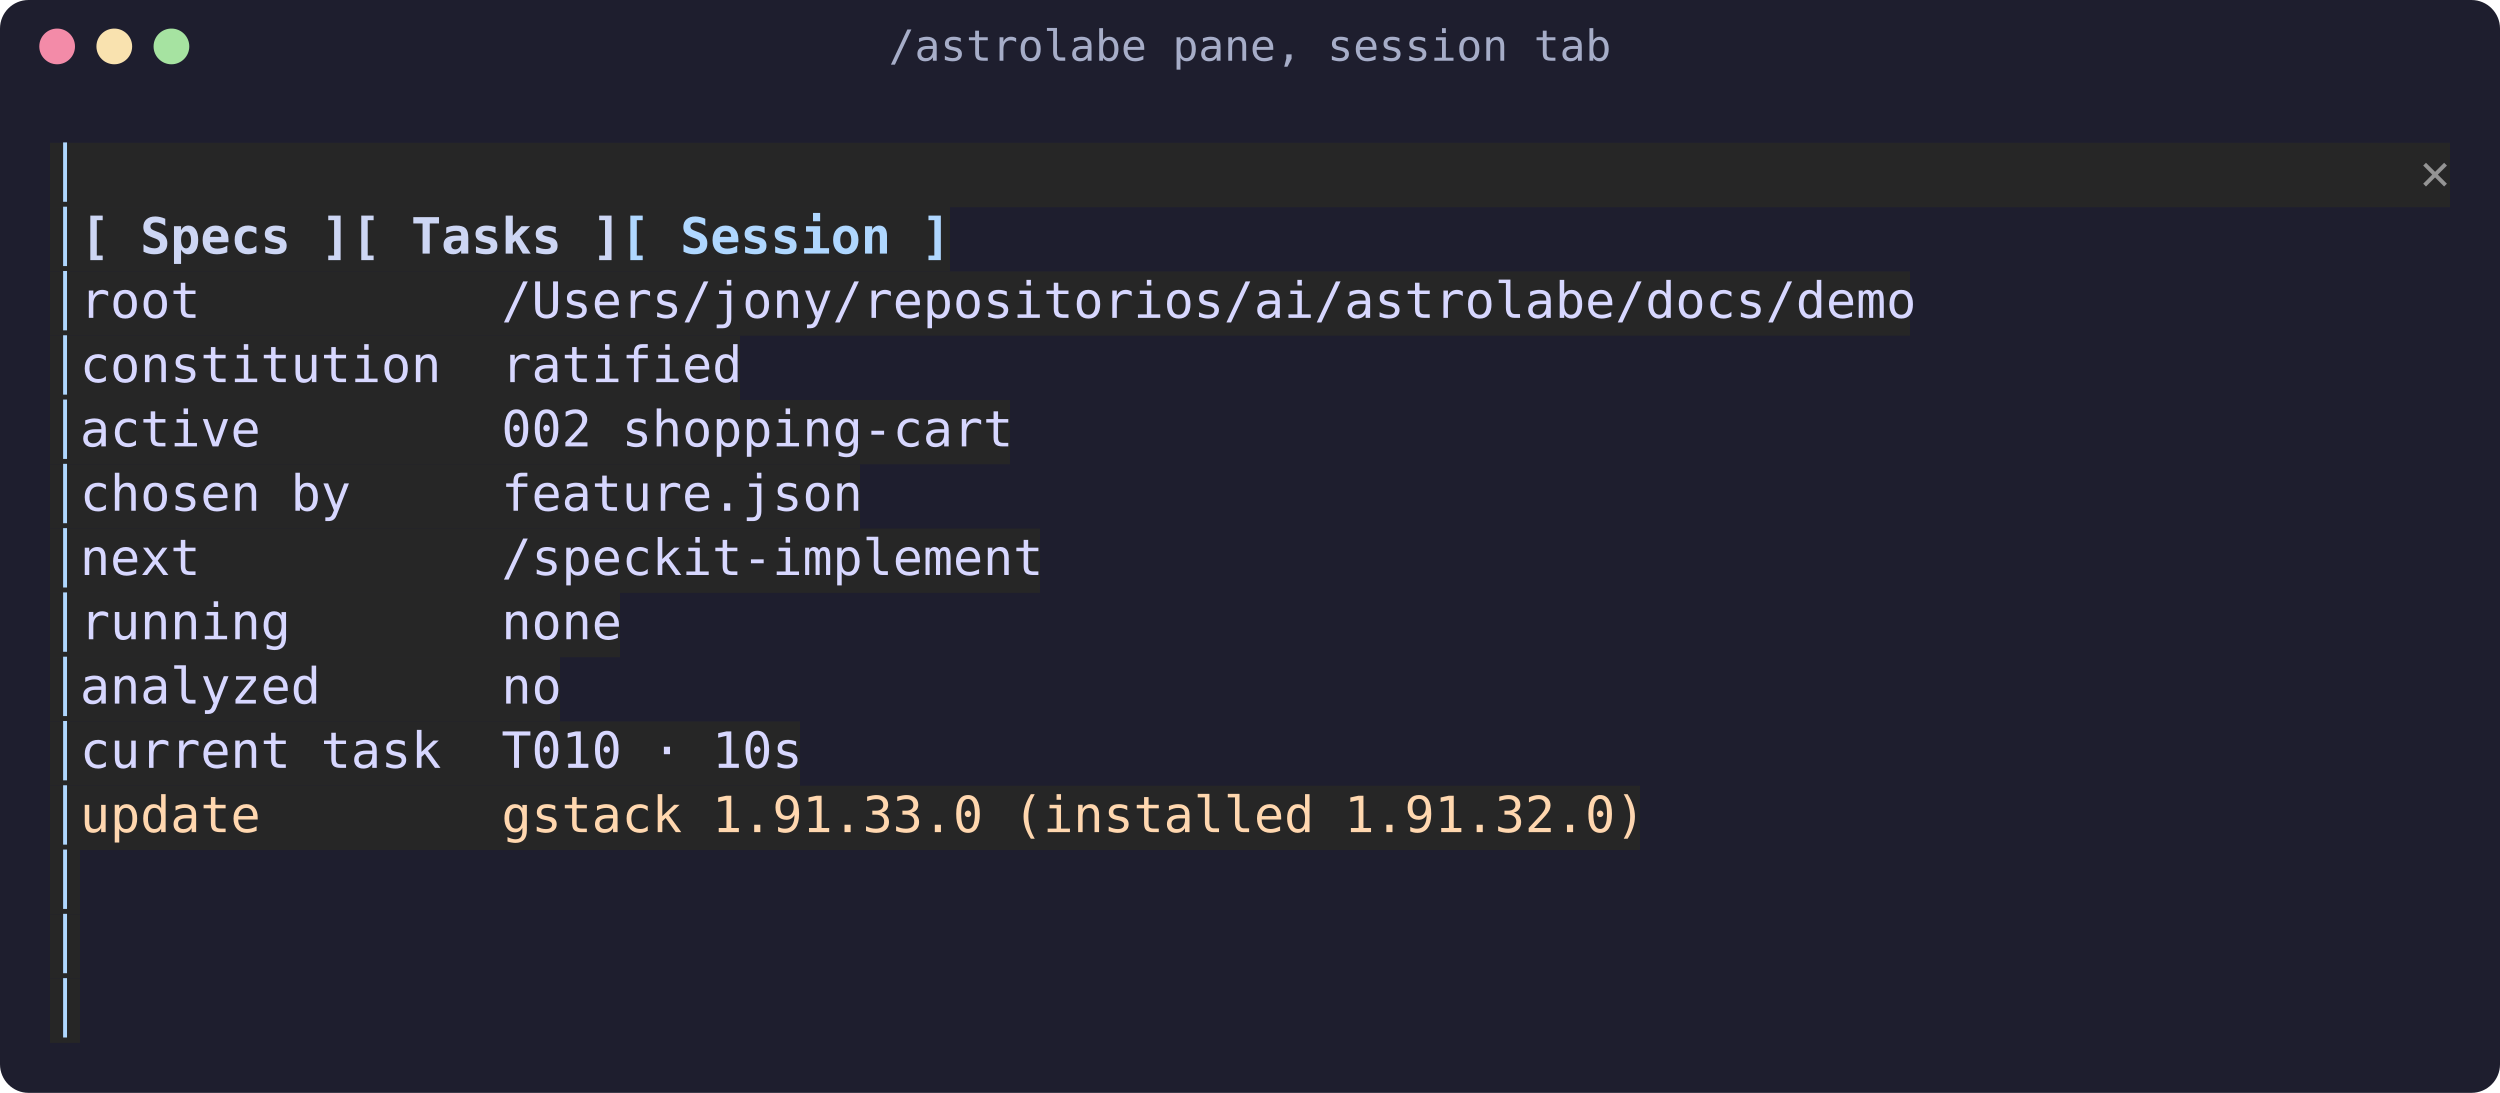
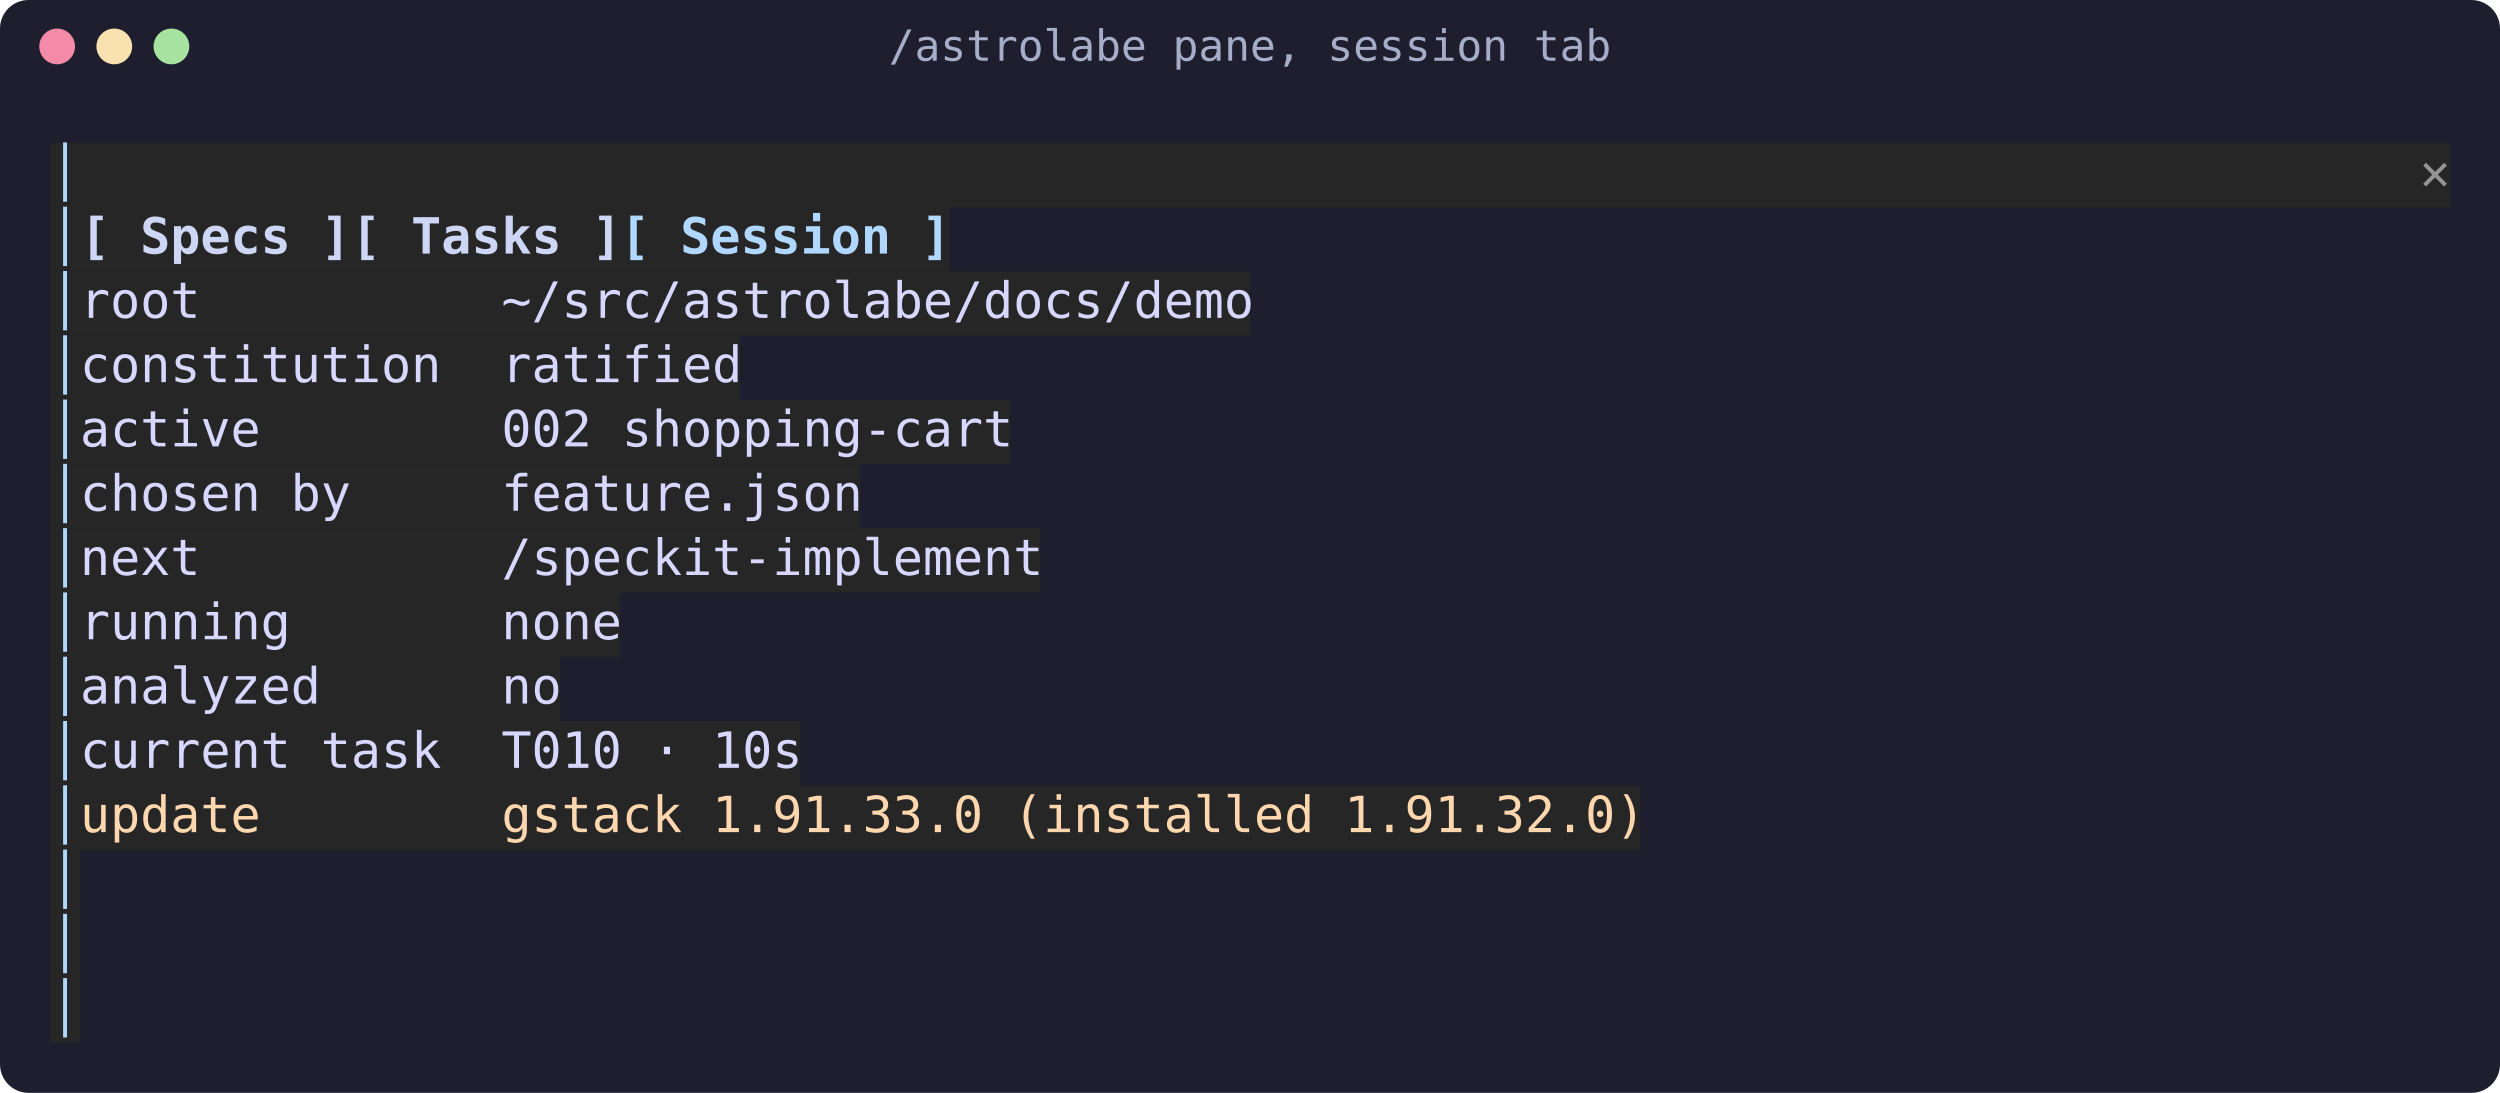
<svg xmlns="http://www.w3.org/2000/svg" width="700" height="306" viewBox="0 0 700 306" font-family="ui-monospace, 'SF Mono', Menlo, Consolas, monospace" font-size="14">
  <rect width="700" height="306" rx="8" fill="#1e1e2e" />
  <circle cx="16" cy="13" r="5" fill="#f38ba8" />
  <circle cx="32" cy="13" r="5" fill="#f9e2af" />
  <circle cx="48" cy="13" r="5" fill="#a6e3a1" />
  <text x="350" y="17" fill="#a6adc8" font-size="12" text-anchor="middle">/astrolabe pane, session tab</text>
  <rect x="14.0" y="40" width="8.4" height="18" fill="rgb(38,38,38)" />
  <text x="14.0" y="53" fill="rgb(175,215,255)" xml:space="preserve" textLength="8.4" lengthAdjust="spacingAndGlyphs">│</text>
  <rect x="22.4" y="40" width="655.2" height="18" fill="rgb(38,38,38)" />
  <rect x="677.6" y="40" width="8.4" height="18" fill="rgb(38,38,38)" />
  <text x="677.6" y="53" fill="rgb(148,148,148)" xml:space="preserve" textLength="8.4" lengthAdjust="spacingAndGlyphs">✕</text>
  <rect x="14.0" y="58" width="8.4" height="18" fill="rgb(38,38,38)" />
  <text x="14.0" y="71" fill="rgb(175,215,255)" xml:space="preserve" textLength="8.4" lengthAdjust="spacingAndGlyphs">│</text>
  <rect x="22.4" y="58" width="151.2" height="18" fill="rgb(38,38,38)" />
  <text x="22.4" y="71" fill="#cdd6f4" font-weight="bold" xml:space="preserve" textLength="151.2" lengthAdjust="spacingAndGlyphs">[ Specs ][ Tasks ]</text>
  <rect x="173.6" y="58" width="92.4" height="18" fill="rgb(38,38,38)" />
  <text x="173.6" y="71" fill="rgb(175,215,255)" font-weight="bold" xml:space="preserve" textLength="92.4" lengthAdjust="spacingAndGlyphs">[ Session ]</text>
  <rect x="14.0" y="76" width="8.4" height="18" fill="rgb(38,38,38)" />
  <text x="14.0" y="89" fill="rgb(175,215,255)" xml:space="preserve" textLength="8.4" lengthAdjust="spacingAndGlyphs">│</text>
-   <rect x="22.4" y="76" width="512.4" height="18" fill="rgb(38,38,38)" />
-   <text x="22.4" y="89" fill="rgb(215,215,255)" xml:space="preserve" textLength="512.4" lengthAdjust="spacingAndGlyphs">root          /Users/jony/repositorios/ai/astrolabe/docs/demo</text>
+   <rect x="22.4" y="76" width="327.6" height="18" fill="rgb(38,38,38)" />
+   <text x="22.4" y="89" fill="rgb(215,215,255)" xml:space="preserve" textLength="327.6" lengthAdjust="spacingAndGlyphs">root          ~/src/astrolabe/docs/demo</text>
  <rect x="14.0" y="94" width="8.4" height="18" fill="rgb(38,38,38)" />
  <text x="14.0" y="107" fill="rgb(175,215,255)" xml:space="preserve" textLength="8.4" lengthAdjust="spacingAndGlyphs">│</text>
  <rect x="22.4" y="94" width="184.8" height="18" fill="rgb(38,38,38)" />
  <text x="22.4" y="107" fill="rgb(215,215,255)" xml:space="preserve" textLength="184.8" lengthAdjust="spacingAndGlyphs">constitution  ratified</text>
  <rect x="14.0" y="112" width="8.4" height="18" fill="rgb(38,38,38)" />
  <text x="14.0" y="125" fill="rgb(175,215,255)" xml:space="preserve" textLength="8.4" lengthAdjust="spacingAndGlyphs">│</text>
  <rect x="22.4" y="112" width="260.4" height="18" fill="rgb(38,38,38)" />
  <text x="22.4" y="125" fill="rgb(215,215,255)" xml:space="preserve" textLength="260.4" lengthAdjust="spacingAndGlyphs">active        002 shopping-cart</text>
  <rect x="14.0" y="130" width="8.4" height="18" fill="rgb(38,38,38)" />
  <text x="14.0" y="143" fill="rgb(175,215,255)" xml:space="preserve" textLength="8.4" lengthAdjust="spacingAndGlyphs">│</text>
  <rect x="22.4" y="130" width="218.4" height="18" fill="rgb(38,38,38)" />
  <text x="22.4" y="143" fill="rgb(215,215,255)" xml:space="preserve" textLength="218.4" lengthAdjust="spacingAndGlyphs">chosen by     feature.json</text>
  <rect x="14.0" y="148" width="8.4" height="18" fill="rgb(38,38,38)" />
  <text x="14.0" y="161" fill="rgb(175,215,255)" xml:space="preserve" textLength="8.4" lengthAdjust="spacingAndGlyphs">│</text>
  <rect x="22.4" y="148" width="268.8" height="18" fill="rgb(38,38,38)" />
  <text x="22.4" y="161" fill="rgb(215,215,255)" xml:space="preserve" textLength="268.8" lengthAdjust="spacingAndGlyphs">next          /speckit-implement</text>
  <rect x="14.0" y="166" width="8.4" height="18" fill="rgb(38,38,38)" />
  <text x="14.0" y="179" fill="rgb(175,215,255)" xml:space="preserve" textLength="8.4" lengthAdjust="spacingAndGlyphs">│</text>
  <rect x="22.4" y="166" width="151.2" height="18" fill="rgb(38,38,38)" />
  <text x="22.4" y="179" fill="rgb(215,215,255)" xml:space="preserve" textLength="151.2" lengthAdjust="spacingAndGlyphs">running       none</text>
  <rect x="14.0" y="184" width="8.4" height="18" fill="rgb(38,38,38)" />
  <text x="14.0" y="197" fill="rgb(175,215,255)" xml:space="preserve" textLength="8.4" lengthAdjust="spacingAndGlyphs">│</text>
  <rect x="22.4" y="184" width="134.4" height="18" fill="rgb(38,38,38)" />
  <text x="22.4" y="197" fill="rgb(215,215,255)" xml:space="preserve" textLength="134.4" lengthAdjust="spacingAndGlyphs">analyzed      no</text>
  <rect x="14.0" y="202" width="8.4" height="18" fill="rgb(38,38,38)" />
  <text x="14.0" y="215" fill="rgb(175,215,255)" xml:space="preserve" textLength="8.4" lengthAdjust="spacingAndGlyphs">│</text>
  <rect x="22.4" y="202" width="201.6" height="18" fill="rgb(38,38,38)" />
  <text x="22.4" y="215" fill="rgb(215,215,255)" xml:space="preserve" textLength="201.6" lengthAdjust="spacingAndGlyphs">current task  T010 · 10s</text>
  <rect x="14.0" y="220" width="8.4" height="18" fill="rgb(38,38,38)" />
  <text x="14.0" y="233" fill="rgb(175,215,255)" xml:space="preserve" textLength="8.4" lengthAdjust="spacingAndGlyphs">│</text>
  <rect x="22.4" y="220" width="436.8" height="18" fill="rgb(38,38,38)" />
  <text x="22.4" y="233" fill="rgb(255,215,175)" xml:space="preserve" textLength="436.8" lengthAdjust="spacingAndGlyphs">update        gstack 1.91.33.0 (installed 1.91.32.0)</text>
  <rect x="14.0" y="238" width="8.4" height="18" fill="rgb(38,38,38)" />
  <text x="14.0" y="251" fill="rgb(175,215,255)" xml:space="preserve" textLength="8.4" lengthAdjust="spacingAndGlyphs">│</text>
  <rect x="14.0" y="256" width="8.4" height="18" fill="rgb(38,38,38)" />
  <text x="14.0" y="269" fill="rgb(175,215,255)" xml:space="preserve" textLength="8.4" lengthAdjust="spacingAndGlyphs">│</text>
  <rect x="14.0" y="274" width="8.4" height="18" fill="rgb(38,38,38)" />
  <text x="14.0" y="287" fill="rgb(175,215,255)" xml:space="preserve" textLength="8.4" lengthAdjust="spacingAndGlyphs">│</text>
</svg>
